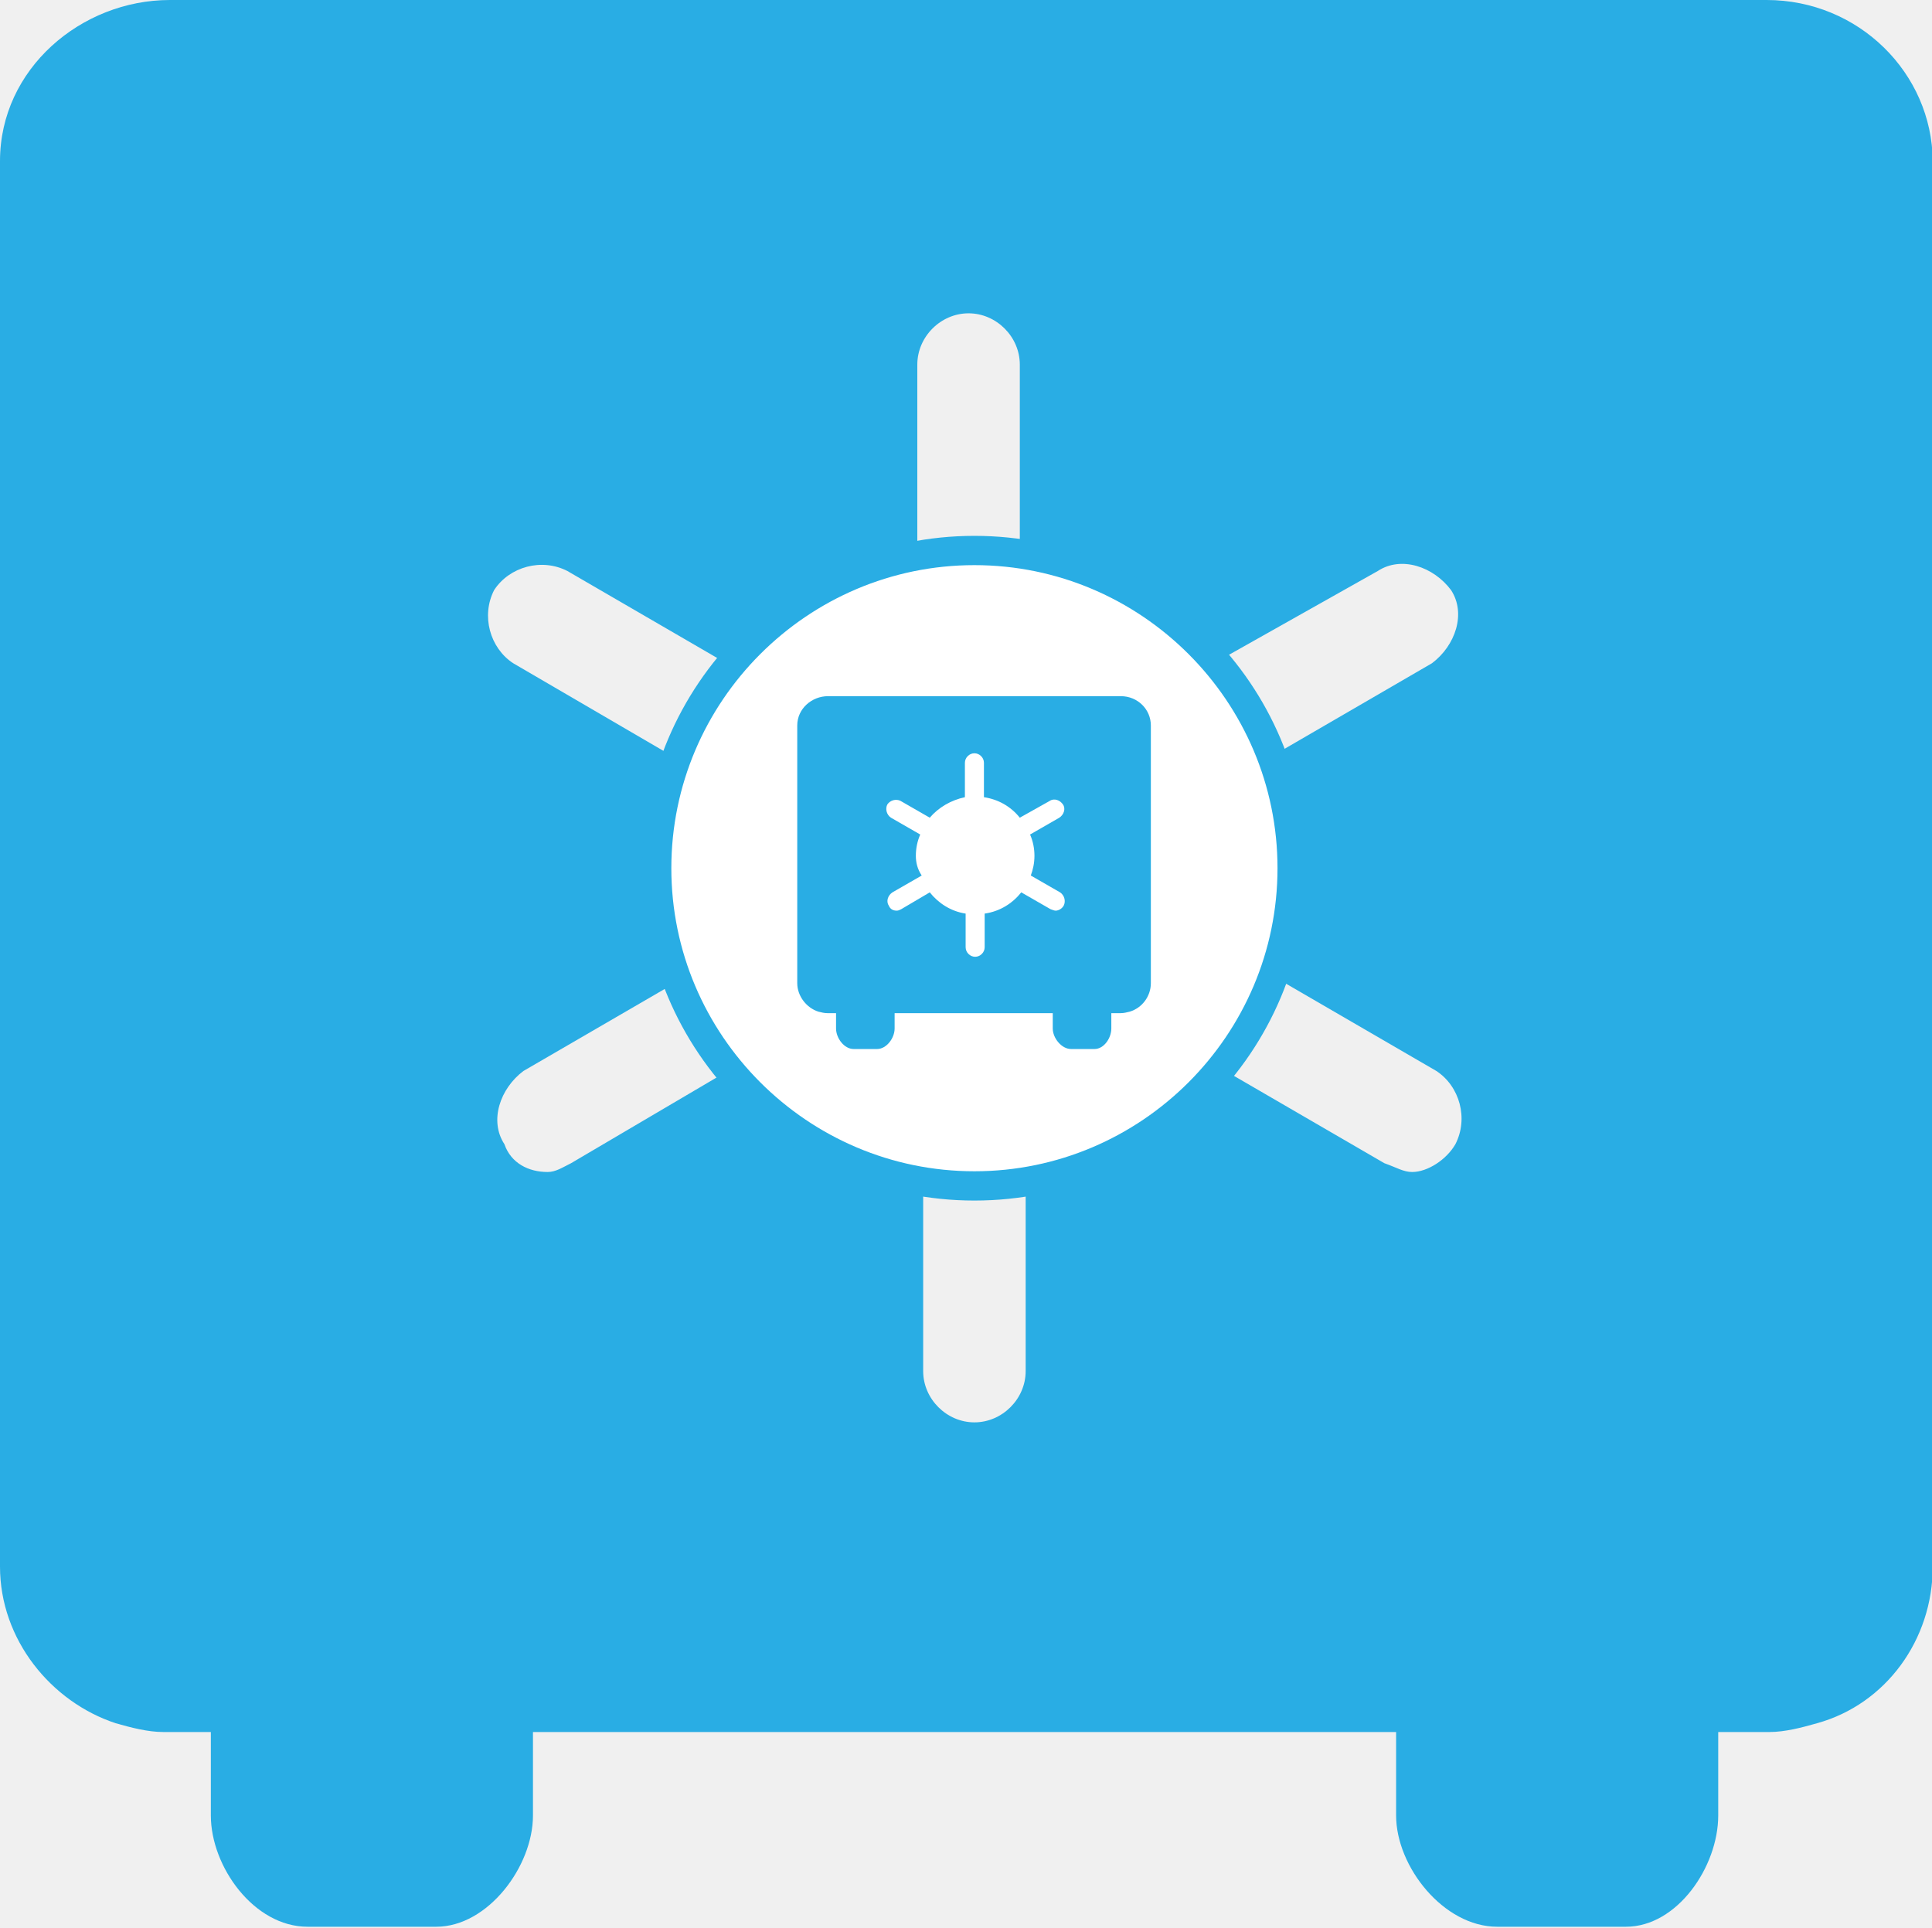
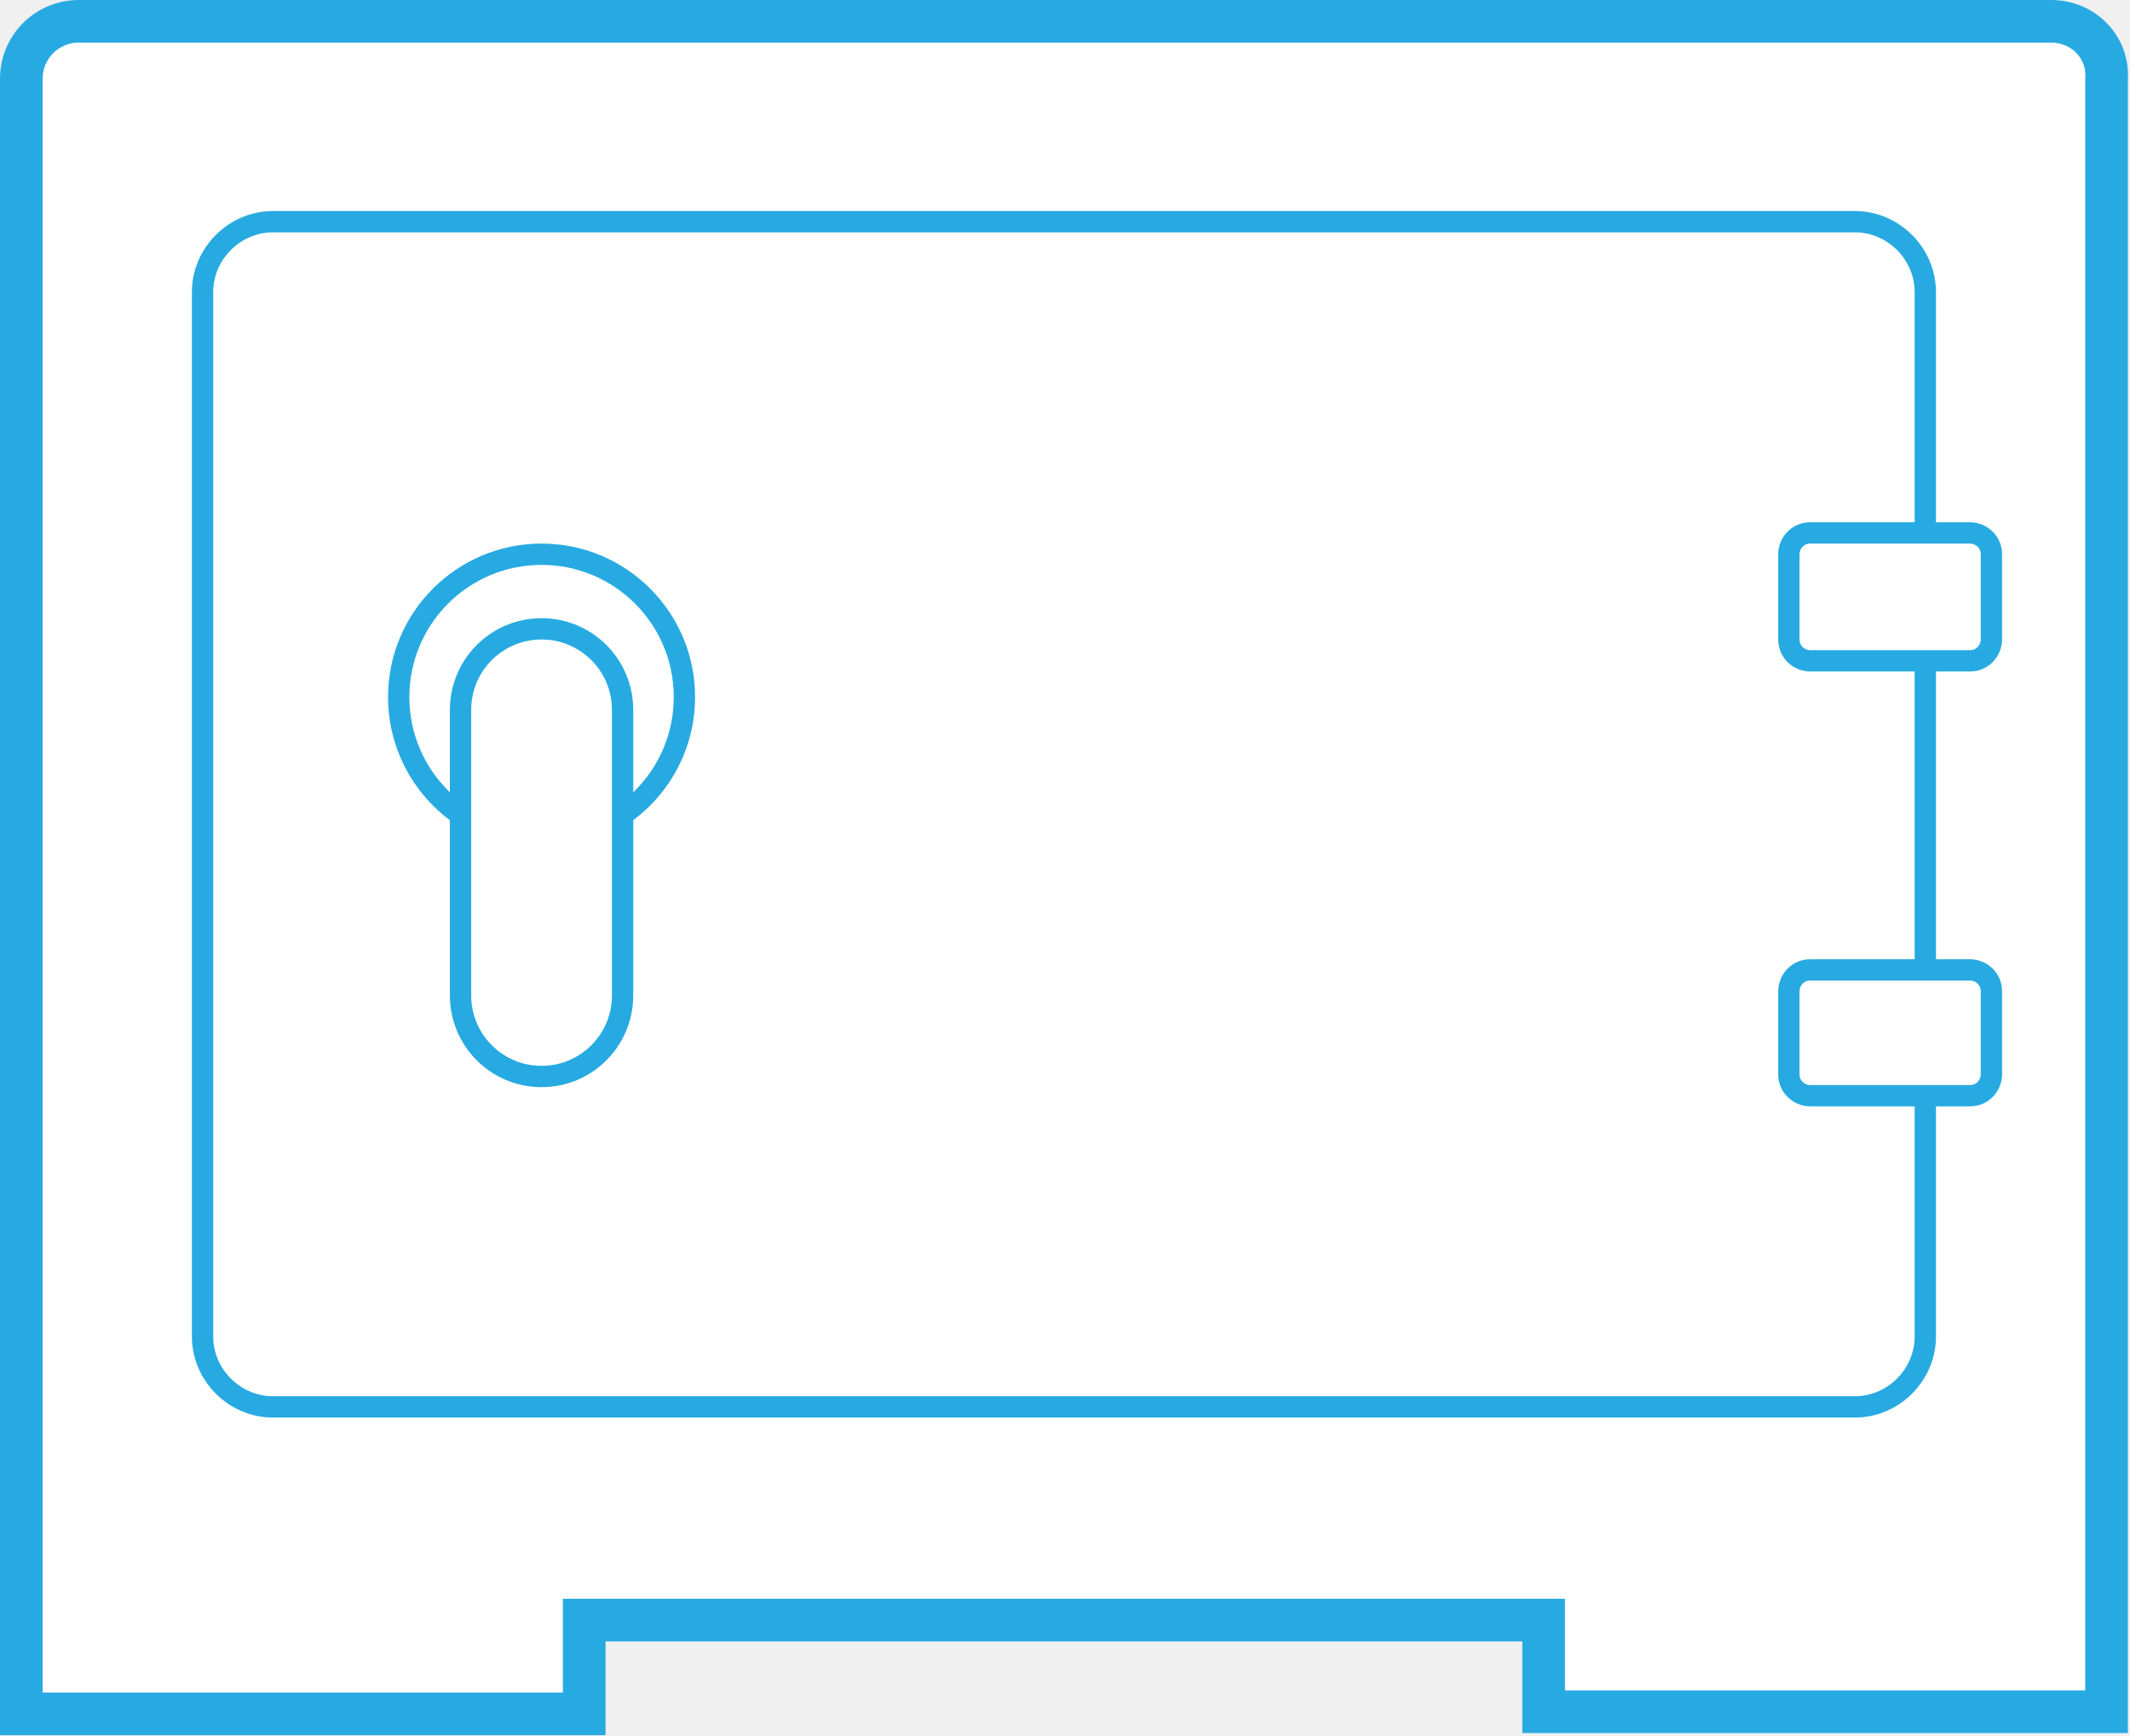
- <svg xmlns="http://www.w3.org/2000/svg" version="1.1" id="Layer_1" x="0px" y="0px" viewBox="0 0 263.9 263.3" style="enable-background:new 0 0 263.9 263.3;" xml:space="preserve">
+ <svg xmlns="http://www.w3.org/2000/svg" version="1.1" id="Layer_1" x="0px" y="0px" viewBox="0 0 99.9 81.4" style="enable-background:new 0 0 99.9 81.4;" xml:space="preserve">
  <style type="text/css">
- 	.st0{fill:#29ADE4;}
- 	.st1{fill:#FFFFFF;}
+ 	.st0{fill:#FFFFFF;stroke:#27AAE1;stroke-width:2;stroke-miterlimit:10;}
+ 	.st1{fill:#FFFFFF;stroke:#27AAE1;stroke-miterlimit:10;}
</style>
+   <path class="st0" d="M96.2,1H3.7C2.2,1,1,2.2,1,3.7v60.7v9v7h26.4V76h45v4.3h26.4v-7v-9V3.7C98.9,2.2,97.7,1,96.2,1z" />
+   <path class="st1" d="M87,66H12.8c-1.8,0-3.3-1.5-3.3-3.3v-49c0-1.8,1.5-3.3,3.3-3.3H87c1.8,0,3.3,1.5,3.3,3.3v49  C90.3,64.5,88.8,66,87,66z" />
  <g>
-     <path class="st0" d="M241.3,0H23.2C11.1,0,0,9.4,0,22v192c0,10,7,18.5,15.8,21.4c2.1,0.6,4.4,1.2,6.5,1.2h6.5V248   c0,7,5.9,15.2,13.2,15.2h17.6c7,0,13.2-8.2,13.2-15.2v-11.4h117.9V248c0,7,6.5,15.2,13.8,15.2h17.6c7,0,12.6-8.2,12.6-15.2v-11.4h7   c2.1,0,4.4-0.6,6.5-1.2c9.4-2.6,15.8-11.4,15.8-21.4V22C263.9,10,253.9,0,241.3,0L241.3,0z M88.5,119c0-5.6,1.2-10.8,3.2-15.8   L70.1,90.6c-3.2-2.1-4.4-6.5-2.6-10c2.1-3.2,6.5-4.4,10-2.6l21.7,12.6c6.5-7.6,15.8-13.2,26.1-15.2V49.8c0-3.8,3.2-7,7-7s7,3.2,7,7   v25.5c10.8,1.8,20.2,7,26.7,15.2L188.2,78c3.2-2.1,7.6-0.6,10,2.6c2.1,3.2,0.6,7.6-2.6,10l-21.7,12.6c2.1,5,3.2,10.3,3.2,15.8   s-1.2,10.3-2.6,14.7l21.7,12.6c3.2,2.1,4.4,6.5,2.6,10c-1.2,2.1-3.8,3.8-5.9,3.8c-1.2,0-2.1-0.6-3.8-1.2l-21.7-12.6   c-6.5,8.2-15.8,14.1-27.3,15.8v25.2c0,3.8-3.2,7-7,7s-7-3.2-7-7v-25.2c-10.8-1.8-20.2-7.6-26.7-15.8L78,158.9   c-1.2,0.6-2.1,1.2-3.2,1.2c-2.6,0-5-1.2-5.9-3.8c-2.1-3.2-0.6-7.6,2.6-10l21.7-12.6C89.7,129,88.5,124,88.5,119L88.5,119z" />
+     <circle class="st1" cx="25.4" cy="32.7" r="6.7" />
+     <path class="st1" d="M25.4,50.5L25.4,50.5c-2.1,0-3.8-1.7-3.8-3.8V33.3c0-2.1,1.7-3.8,3.8-3.8h0c2.1,0,3.8,1.7,3.8,3.8v13.4   C29.2,48.8,27.5,50.5,25.4,50.5z" />
  </g>
  <g>
-     <g>
-       <path class="st1" d="M133.1,161.9c-23.9,0-43.4-19.4-43.4-43.4c0-23.9,19.4-43.4,43.4-43.4c23.9,0,43.4,19.4,43.4,43.4    C176.5,142.4,157,161.9,133.1,161.9z" />
-       <path class="st0" d="M133.1,77.2c22.8,0,41.4,18.6,41.4,41.4S155.9,160,133.1,160s-41.4-18.6-41.4-41.4S110.3,77.2,133.1,77.2     M133.1,73.2c-25,0-45.4,20.3-45.4,45.4c0,25,20.3,45.4,45.4,45.4s45.4-20.3,45.4-45.4S158.1,73.2,133.1,73.2L133.1,73.2z" />
-     </g>
-     <g>
-       <path class="st0" d="M153.1,95.1h-40c-2.2,0-4.2,1.7-4.2,4v35.2c0,1.8,1.3,3.4,2.9,3.9c0.4,0.1,0.8,0.2,1.2,0.2h1.2v2.1    c0,1.3,1.1,2.8,2.4,2.8h3.2c1.3,0,2.4-1.5,2.4-2.8v-2.1h21.6v2.1c0,1.3,1.2,2.8,2.5,2.8h3.2c1.3,0,2.3-1.5,2.3-2.8v-2.1h1.3    c0.4,0,0.8-0.1,1.2-0.2c1.7-0.5,2.9-2.1,2.9-3.9V99.1C157.2,96.9,155.4,95.1,153.1,95.1L153.1,95.1z M125.1,116.9    c0-1,0.2-2,0.6-2.9l-4-2.3c-0.6-0.4-0.8-1.2-0.5-1.8c0.4-0.6,1.2-0.8,1.8-0.5l4,2.3c1.2-1.4,2.9-2.4,4.8-2.8v-4.7    c0-0.7,0.6-1.3,1.3-1.3s1.3,0.6,1.3,1.3v4.7c2,0.3,3.7,1.3,4.9,2.8l4.1-2.3c0.6-0.4,1.4-0.1,1.8,0.5c0.4,0.6,0.1,1.4-0.5,1.8    l-4,2.3c0.4,0.9,0.6,1.9,0.6,2.9s-0.2,1.9-0.5,2.7l4,2.3c0.6,0.4,0.8,1.2,0.5,1.8c-0.2,0.4-0.7,0.7-1.1,0.7    c-0.2,0-0.4-0.1-0.7-0.2l-4-2.3c-1.2,1.5-2.9,2.6-5,2.9v4.6c0,0.7-0.6,1.3-1.3,1.3c-0.7,0-1.3-0.6-1.3-1.3v-4.6    c-2-0.3-3.7-1.4-4.9-2.9l-3.9,2.3c-0.2,0.1-0.4,0.2-0.6,0.2c-0.5,0-0.9-0.2-1.1-0.7c-0.4-0.6-0.1-1.4,0.5-1.8l4-2.3    C125.3,118.7,125.1,117.8,125.1,116.9L125.1,116.9z" />
-     </g>
+     <path class="st1" d="M92.4,31h-7.5c-0.5,0-1-0.4-1-1V26c0-0.5,0.4-1,1-1h7.5c0.5,0,1,0.4,1,1V30C93.4,30.5,93,31,92.4,31z" />
+     <path class="st1" d="M92.4,51.4h-7.5c-0.5,0-1-0.4-1-1v-3.9c0-0.5,0.4-1,1-1h7.5c0.5,0,1,0.4,1,1v3.9C93.4,50.9,93,51.4,92.4,51.4z   " />
  </g>
</svg>
